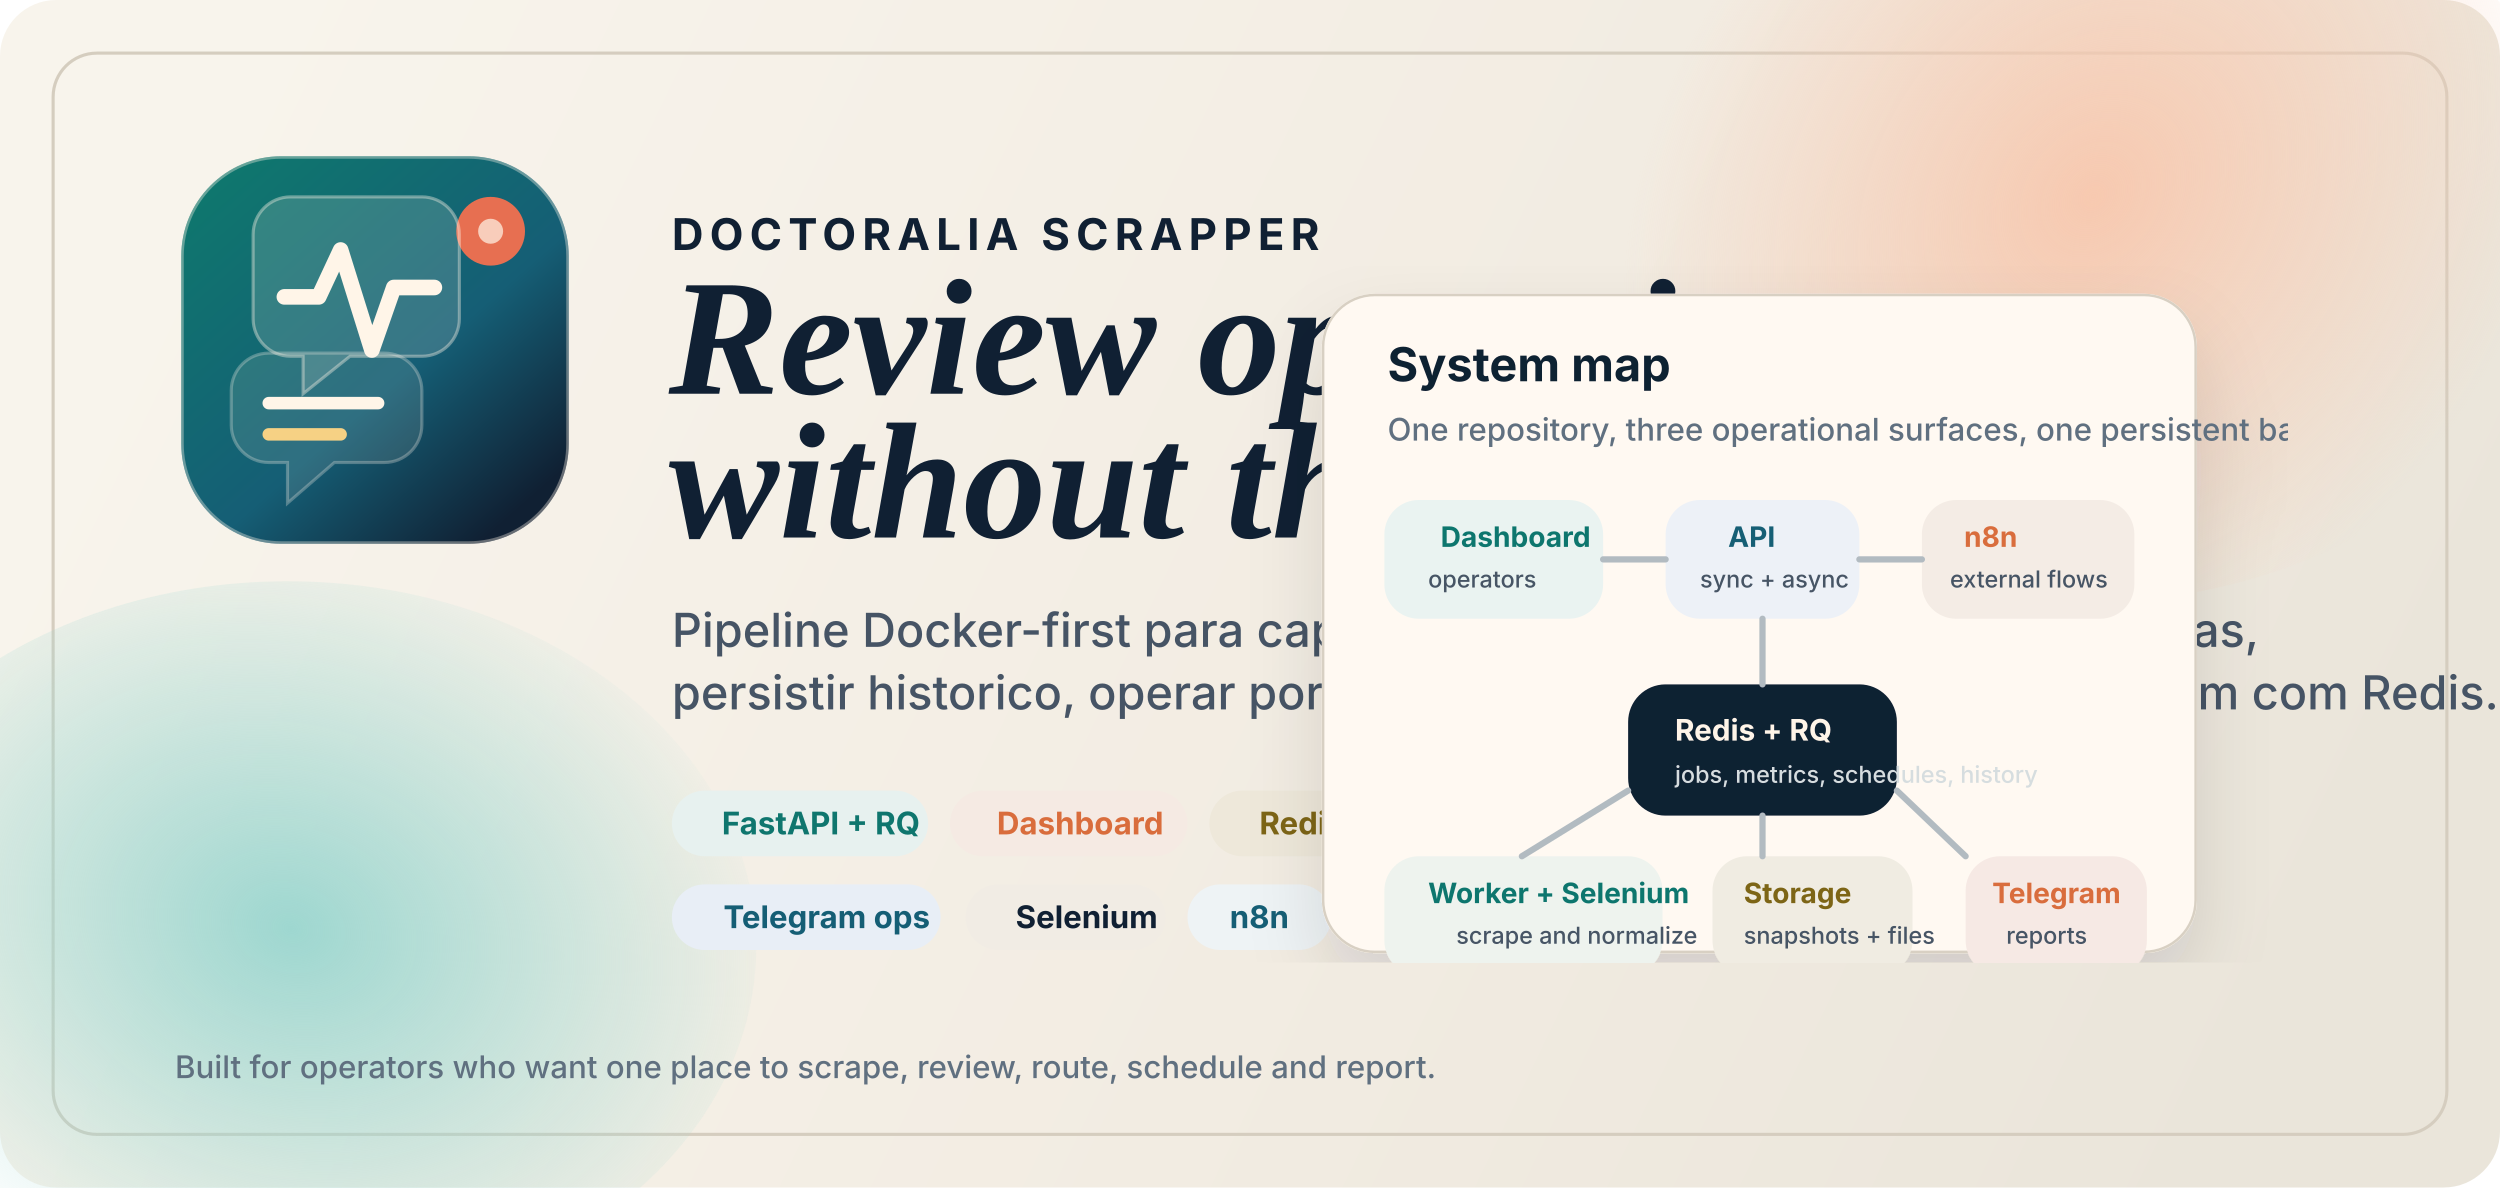
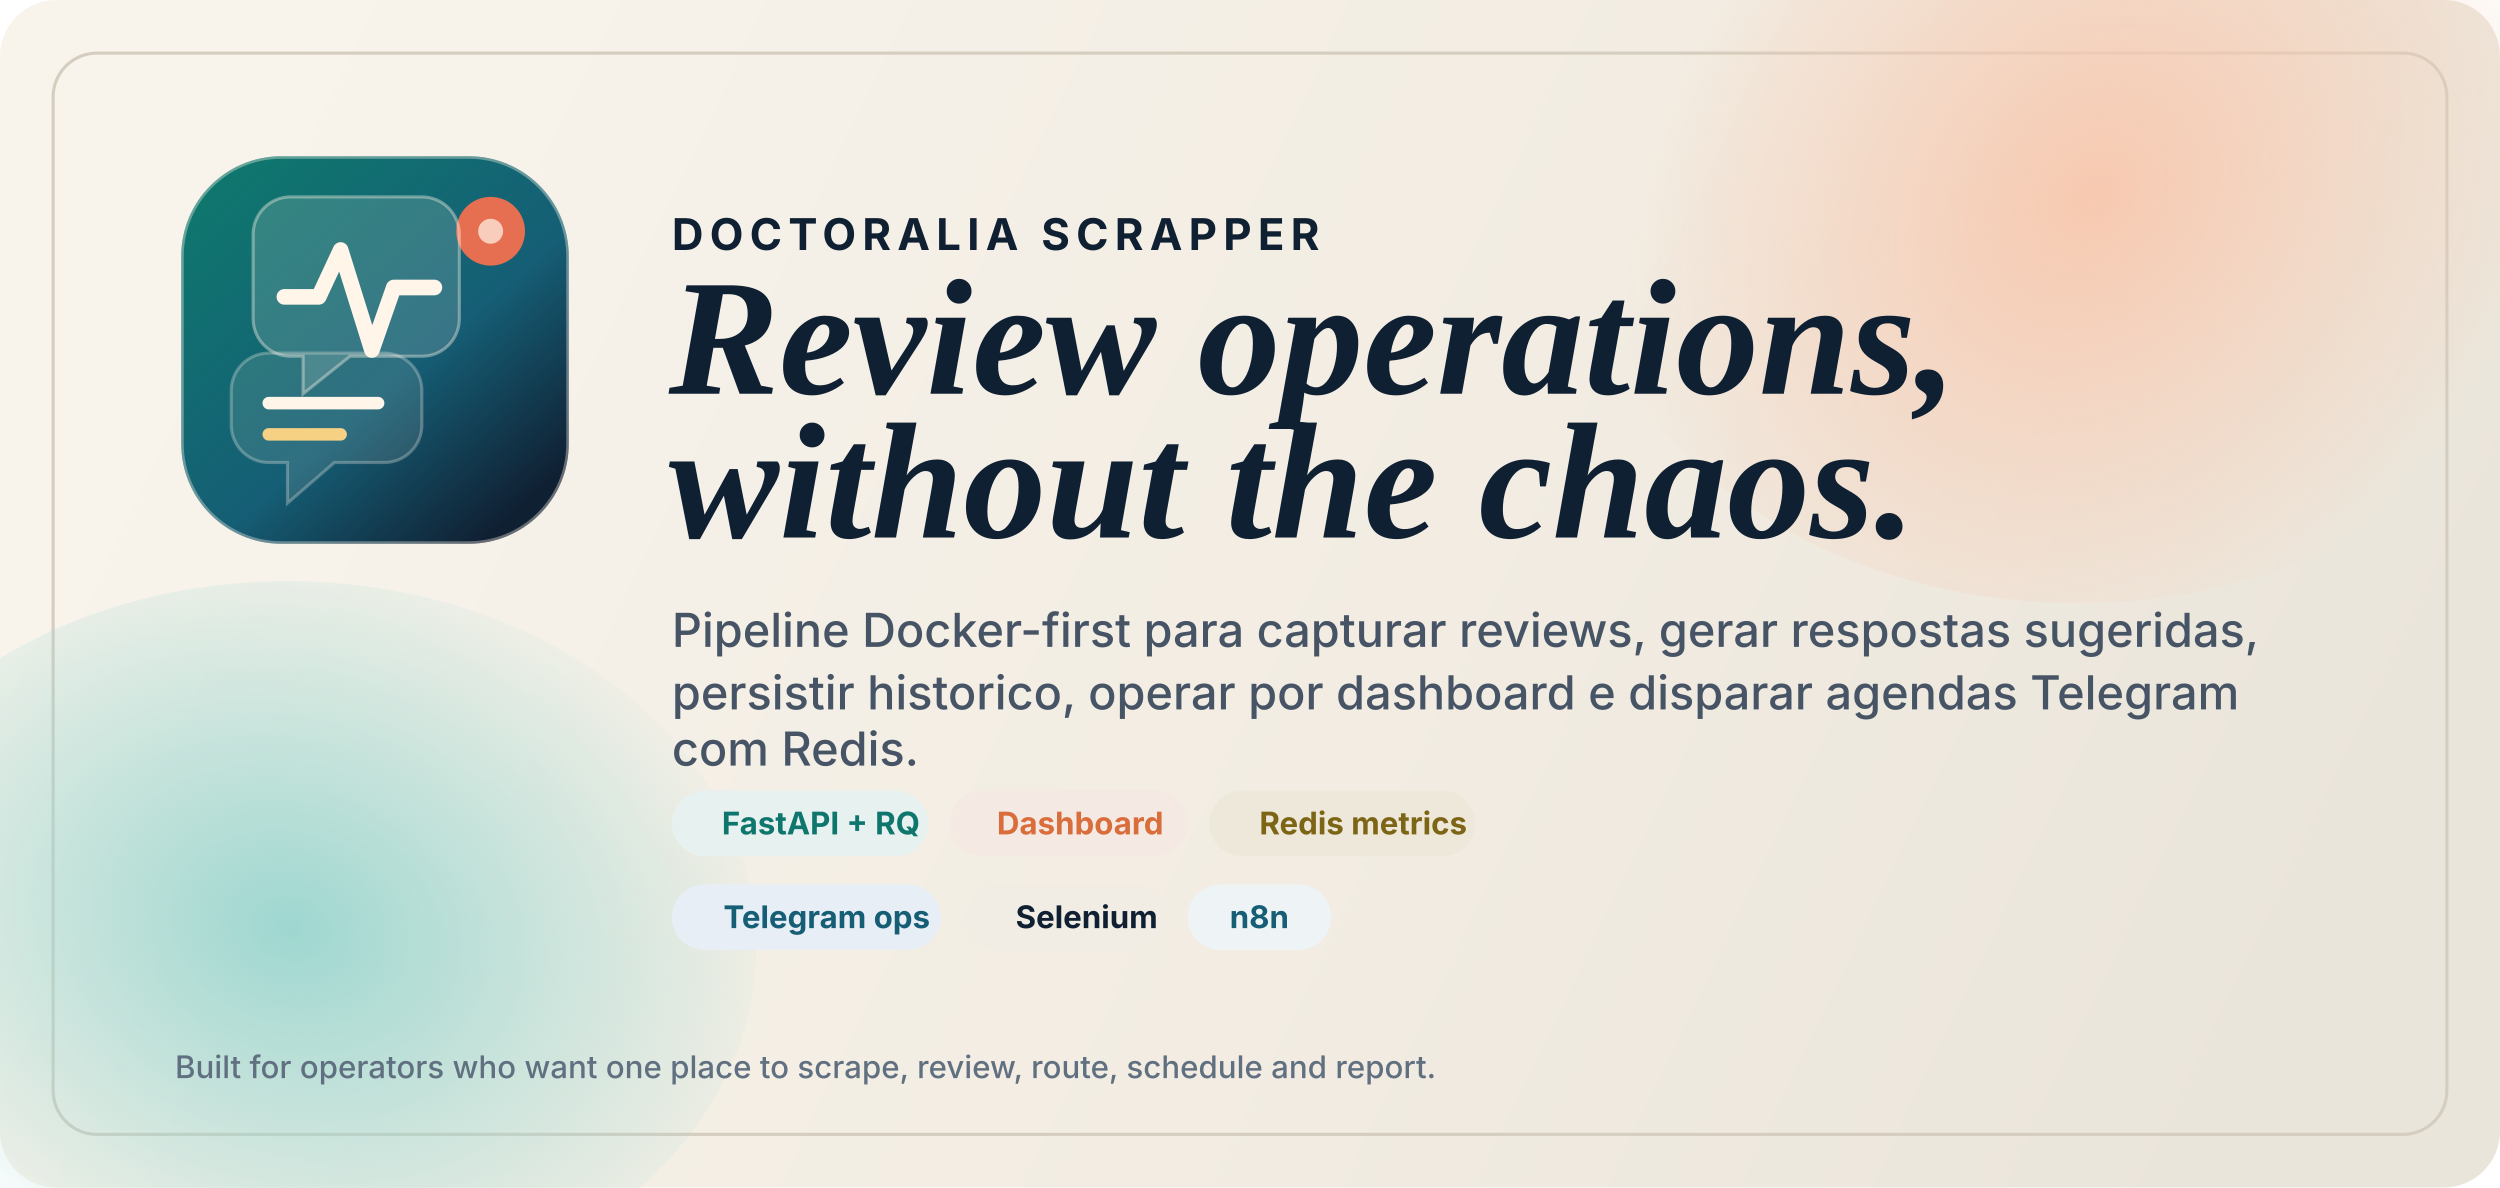
<svg xmlns="http://www.w3.org/2000/svg" width="1600" height="760" viewBox="0 0 1600 760" fill="none" role="img" aria-labelledby="bannerTitle bannerDesc">
  <defs>
    <linearGradient id="bannerBg" x1="128" y1="74" x2="1436" y2="704" gradientUnits="userSpaceOnUse">
      <stop stop-color="#F8F4EC" />
      <stop offset="0.58" stop-color="#F2ECE2" />
      <stop offset="1" stop-color="#EAE5DA" />
    </linearGradient>
    <radialGradient id="bannerBlobA" cx="0" cy="0" r="1" gradientUnits="userSpaceOnUse" gradientTransform="translate(1340 126) rotate(130.141) scale(340 272)">
      <stop stop-color="#F7C9B0" />
      <stop offset="1" stop-color="#F7C9B0" stop-opacity="0" />
    </radialGradient>
    <radialGradient id="bannerBlobB" cx="0" cy="0" r="1" gradientUnits="userSpaceOnUse" gradientTransform="translate(186 594) rotate(16.2241) scale(328 260)">
      <stop stop-color="#9ED7D0" />
      <stop offset="1" stop-color="#9ED7D0" stop-opacity="0" />
    </radialGradient>
    <linearGradient id="bannerMark" x1="150" y1="110" x2="336" y2="322" gradientUnits="userSpaceOnUse">
      <stop stop-color="#0F766E" />
      <stop offset="0.6" stop-color="#155E75" />
      <stop offset="1" stop-color="#102033" />
    </linearGradient>
    <filter id="bannerCardShadow" x="780" y="146" width="684" height="470" filterUnits="userSpaceOnUse" color-interpolation-filters="sRGB">
      <feDropShadow dx="0" dy="24" stdDeviation="24" flood-color="#102033" flood-opacity="0.12" />
    </filter>
  </defs>
  <rect width="1600" height="760" rx="36" fill="url(#bannerBg)" />
  <rect x="34" y="34" width="1532" height="692" rx="28" stroke="#D5CDBF" stroke-width="2" />
  <ellipse cx="1330" cy="136" rx="320" ry="250" fill="url(#bannerBlobA)" />
  <ellipse cx="184" cy="606" rx="300" ry="234" fill="url(#bannerBlobB)" />
  <g>
    <rect x="116" y="100" width="248" height="248" rx="64" fill="url(#bannerMark)" />
    <rect x="116.8" y="100.8" width="246.4" height="246.4" rx="63.2" stroke="#FFF5E8" stroke-opacity="0.36" stroke-width="1.6" />
    <circle cx="314" cy="148" r="22" fill="#E76F51" />
    <circle cx="314" cy="148" r="8" fill="#FFF5E8" fill-opacity="0.7" />
    <path d="M162 150C162 136.745 172.745 126 186 126H270C283.255 126 294 136.745 294 150V204C294 217.255 283.255 228 270 228H224L194 252V228H186C172.745 228 162 217.255 162 204V150Z" fill="#FFF6EC" fill-opacity="0.15" />
    <path d="M162 150C162 136.745 172.745 126 186 126H270C283.255 126 294 136.745 294 150V204C294 217.255 283.255 228 270 228H224L194 252V228H186C172.745 228 162 217.255 162 204V150Z" stroke="#FFF5E8" stroke-opacity="0.38" stroke-width="2" />
    <path d="M182 190H204L218 160L238 224L252 184L278 184" stroke="#FFF5E8" stroke-width="10" stroke-linecap="round" stroke-linejoin="round" />
    <path d="M148 250C148 236.745 158.745 226 172 226H246C259.255 226 270 236.745 270 250V272C270 285.255 259.255 296 246 296H214L184 322V296H172C158.745 296 148 285.255 148 272V250Z" fill="#FFF5E8" fill-opacity="0.11" />
    <path d="M148 250C148 236.745 158.745 226 172 226H246C259.255 226 270 236.745 270 250V272C270 285.255 259.255 296 246 296H214L184 322V296H172C158.745 296 148 285.255 148 272V250Z" stroke="#FFF5E8" stroke-opacity="0.28" stroke-width="2" />
    <path d="M172 258H242" stroke="#FFF5E8" stroke-width="8" stroke-linecap="round" />
    <path d="M172 278H218" stroke="#F6D184" stroke-width="8" stroke-linecap="round" />
  </g>
  <g>
    <text x="430" y="160" fill="#102033" font-family="system-ui, -apple-system, BlinkMacSystemFont, 'Segoe UI', sans-serif" font-size="28" font-weight="700" letter-spacing="4">DOCTORALIA SCRAPPER</text>
    <text x="428" y="252" fill="#102033" font-family="Georgia, 'Times New Roman', serif" font-size="106" font-style="italic" font-weight="700">Review operations,</text>
    <text x="428" y="344" fill="#102033" font-family="Georgia, 'Times New Roman', serif" font-size="106" font-style="italic" font-weight="700">without the chaos.</text>
    <text x="430" y="414" fill="#465465" font-family="system-ui, -apple-system, BlinkMacSystemFont, 'Segoe UI', sans-serif" font-size="30" font-weight="500">
      Pipeline Docker-first para capturar reviews, gerar respostas sugeridas,
    </text>
    <text x="430" y="454" fill="#465465" font-family="system-ui, -apple-system, BlinkMacSystemFont, 'Segoe UI', sans-serif" font-size="30" font-weight="500">
-       persistir historico, operar por dashboard e disparar agendas Telegram com Redis.
+       persistir historico, operar por dashboard e disparar agendas Telegram
+     </text>
+     <text x="430" y="490" fill="#465465" font-family="system-ui, -apple-system, BlinkMacSystemFont, 'Segoe UI', sans-serif" font-size="30" font-weight="500">
+       com Redis.
    </text>
  </g>
  <g>
    <rect x="430" y="506" width="164" height="42" rx="21" fill="#E7F1EF" />
    <text x="462" y="534" fill="#0F766E" font-family="system-ui, -apple-system, BlinkMacSystemFont, 'Segoe UI', sans-serif" font-size="20" font-weight="700">FastAPI + RQ</text>
    <rect x="608" y="506" width="152" height="42" rx="21" fill="#F5EAE3" />
    <text x="638" y="534" fill="#D96D3C" font-family="system-ui, -apple-system, BlinkMacSystemFont, 'Segoe UI', sans-serif" font-size="20" font-weight="700">Dashboard</text>
    <rect x="774" y="506" width="170" height="42" rx="21" fill="#EEE8DA" />
    <text x="806" y="534" fill="#7D6516" font-family="system-ui, -apple-system, BlinkMacSystemFont, 'Segoe UI', sans-serif" font-size="20" font-weight="700">Redis metrics</text>
    <rect x="430" y="566" width="172" height="42" rx="21" fill="#E8EEF6" />
    <text x="463" y="594" fill="#155E75" font-family="system-ui, -apple-system, BlinkMacSystemFont, 'Segoe UI', sans-serif" font-size="20" font-weight="700">Telegram ops</text>
    <rect x="618" y="566" width="128" height="42" rx="21" fill="#F1ECE4" />
    <text x="650" y="594" fill="#102033" font-family="system-ui, -apple-system, BlinkMacSystemFont, 'Segoe UI', sans-serif" font-size="20" font-weight="700">Selenium</text>
    <rect x="760" y="566" width="92" height="42" rx="21" fill="#EEF3F5" />
    <text x="787" y="594" fill="#155E75" font-family="system-ui, -apple-system, BlinkMacSystemFont, 'Segoe UI', sans-serif" font-size="20" font-weight="700">n8n</text>
  </g>
-   <g filter="url(#bannerCardShadow)">
-     <rect x="846" y="188" width="560" height="422" rx="34" fill="#FFF9F2" />
-     <rect x="846.8" y="188.8" width="558.4" height="420.4" rx="33.2" stroke="#D8D0C3" stroke-width="1.6" />
-     <text x="888" y="244" fill="#102033" font-family="system-ui, -apple-system, BlinkMacSystemFont, 'Segoe UI', sans-serif" font-size="30" font-weight="700">System map</text>
-     <text x="888" y="282" fill="#607080" font-family="system-ui, -apple-system, BlinkMacSystemFont, 'Segoe UI', sans-serif" font-size="20" font-weight="500">One repository, three operational surfaces, one persistent backbone.</text>
-     <rect x="886" y="320" width="140" height="76" rx="22" fill="#EAF3F1" />
-     <text x="922" y="350" fill="#0F766E" font-family="system-ui, -apple-system, BlinkMacSystemFont, 'Segoe UI', sans-serif" font-size="18" font-weight="700">Dashboard</text>
-     <text x="914" y="376" fill="#465465" font-family="system-ui, -apple-system, BlinkMacSystemFont, 'Segoe UI', sans-serif" font-size="15" font-weight="500">operators</text>
-     <rect x="1066" y="320" width="124" height="76" rx="22" fill="#EDF1F7" />
-     <text x="1106" y="350" fill="#155E75" font-family="system-ui, -apple-system, BlinkMacSystemFont, 'Segoe UI', sans-serif" font-size="18" font-weight="700">API</text>
-     <text x="1088" y="376" fill="#465465" font-family="system-ui, -apple-system, BlinkMacSystemFont, 'Segoe UI', sans-serif" font-size="15" font-weight="500">sync + async</text>
-     <rect x="1230" y="320" width="136" height="76" rx="22" fill="#F4ECE5" />
-     <text x="1257" y="350" fill="#D96D3C" font-family="system-ui, -apple-system, BlinkMacSystemFont, 'Segoe UI', sans-serif" font-size="18" font-weight="700">n8n</text>
-     <text x="1248" y="376" fill="#465465" font-family="system-ui, -apple-system, BlinkMacSystemFont, 'Segoe UI', sans-serif" font-size="15" font-weight="500">external flows</text>
-     <rect x="1042" y="438" width="172" height="84" rx="24" fill="#102033" />
-     <text x="1072" y="474" fill="#FFF5E8" font-family="system-ui, -apple-system, BlinkMacSystemFont, 'Segoe UI', sans-serif" font-size="19" font-weight="700">Redis + RQ</text>
-     <text x="1072" y="501" fill="#D6DDDF" font-family="system-ui, -apple-system, BlinkMacSystemFont, 'Segoe UI', sans-serif" font-size="15" font-weight="500">jobs, metrics, schedules, history</text>
-     <rect x="886" y="548" width="178" height="76" rx="22" fill="#EEF3EE" />
-     <text x="914" y="578" fill="#0F766E" font-family="system-ui, -apple-system, BlinkMacSystemFont, 'Segoe UI', sans-serif" font-size="18" font-weight="700">Worker + Selenium</text>
-     <text x="932" y="604" fill="#465465" font-family="system-ui, -apple-system, BlinkMacSystemFont, 'Segoe UI', sans-serif" font-size="15" font-weight="500">scrape and normalize</text>
-     <rect x="1096" y="548" width="128" height="76" rx="22" fill="#F0ECE2" />
-     <text x="1116" y="578" fill="#7D6516" font-family="system-ui, -apple-system, BlinkMacSystemFont, 'Segoe UI', sans-serif" font-size="18" font-weight="700">Storage</text>
-     <text x="1116" y="604" fill="#465465" font-family="system-ui, -apple-system, BlinkMacSystemFont, 'Segoe UI', sans-serif" font-size="15" font-weight="500">snapshots + files</text>
-     <rect x="1258" y="548" width="116" height="76" rx="22" fill="#F6E9E4" />
-     <text x="1275" y="578" fill="#D96D3C" font-family="system-ui, -apple-system, BlinkMacSystemFont, 'Segoe UI', sans-serif" font-size="18" font-weight="700">Telegram</text>
-     <text x="1284" y="604" fill="#465465" font-family="system-ui, -apple-system, BlinkMacSystemFont, 'Segoe UI', sans-serif" font-size="15" font-weight="500">reports</text>
-     <path d="M1026 358H1066" stroke="#B2BBC1" stroke-width="4" stroke-linecap="round" />
-     <path d="M1190 358H1230" stroke="#B2BBC1" stroke-width="4" stroke-linecap="round" />
-     <path d="M1128 396V438" stroke="#B2BBC1" stroke-width="4" stroke-linecap="round" />
-     <path d="M1128 522V548" stroke="#B2BBC1" stroke-width="4" stroke-linecap="round" />
-     <path d="M974 548L1042 506" stroke="#B2BBC1" stroke-width="4" stroke-linecap="round" />
-     <path d="M1214 506L1258 548" stroke="#B2BBC1" stroke-width="4" stroke-linecap="round" />
-   </g>
  <text x="112" y="690" fill="#607080" font-family="system-ui, -apple-system, BlinkMacSystemFont, 'Segoe UI', sans-serif" font-size="20" font-weight="500">Built for operators who want one place to scrape, review, route, schedule and report.</text>
</svg>
